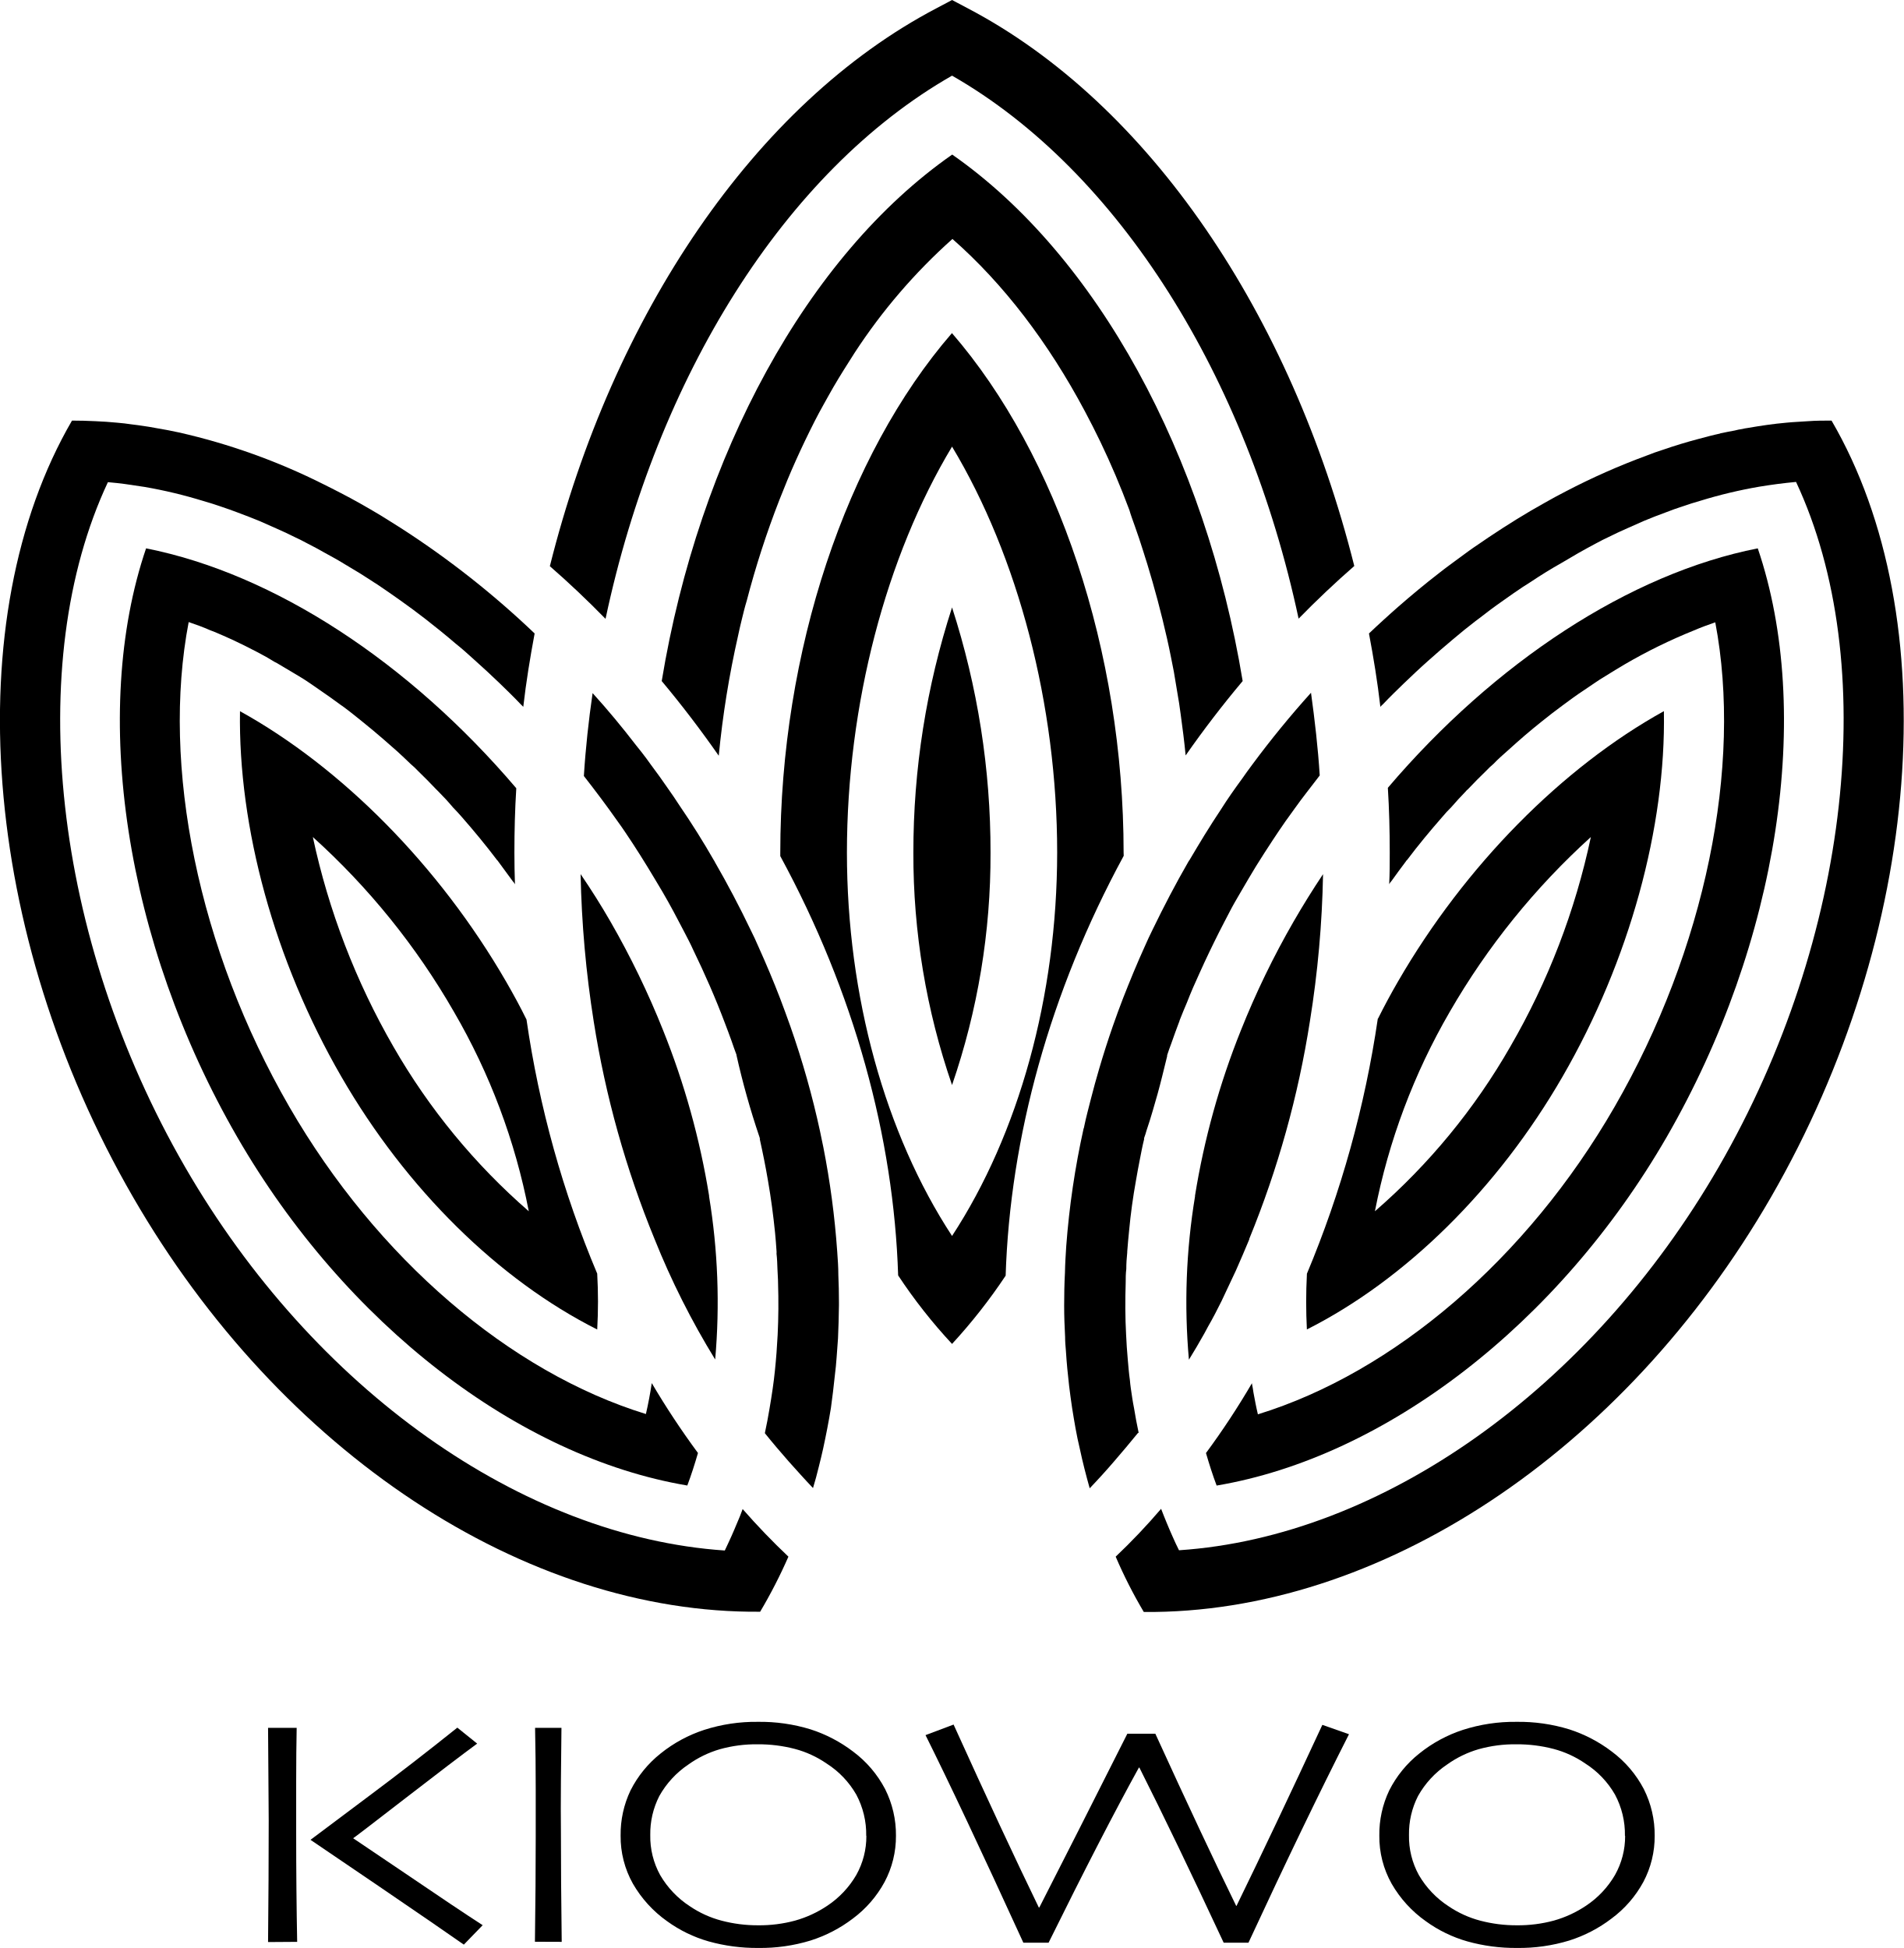
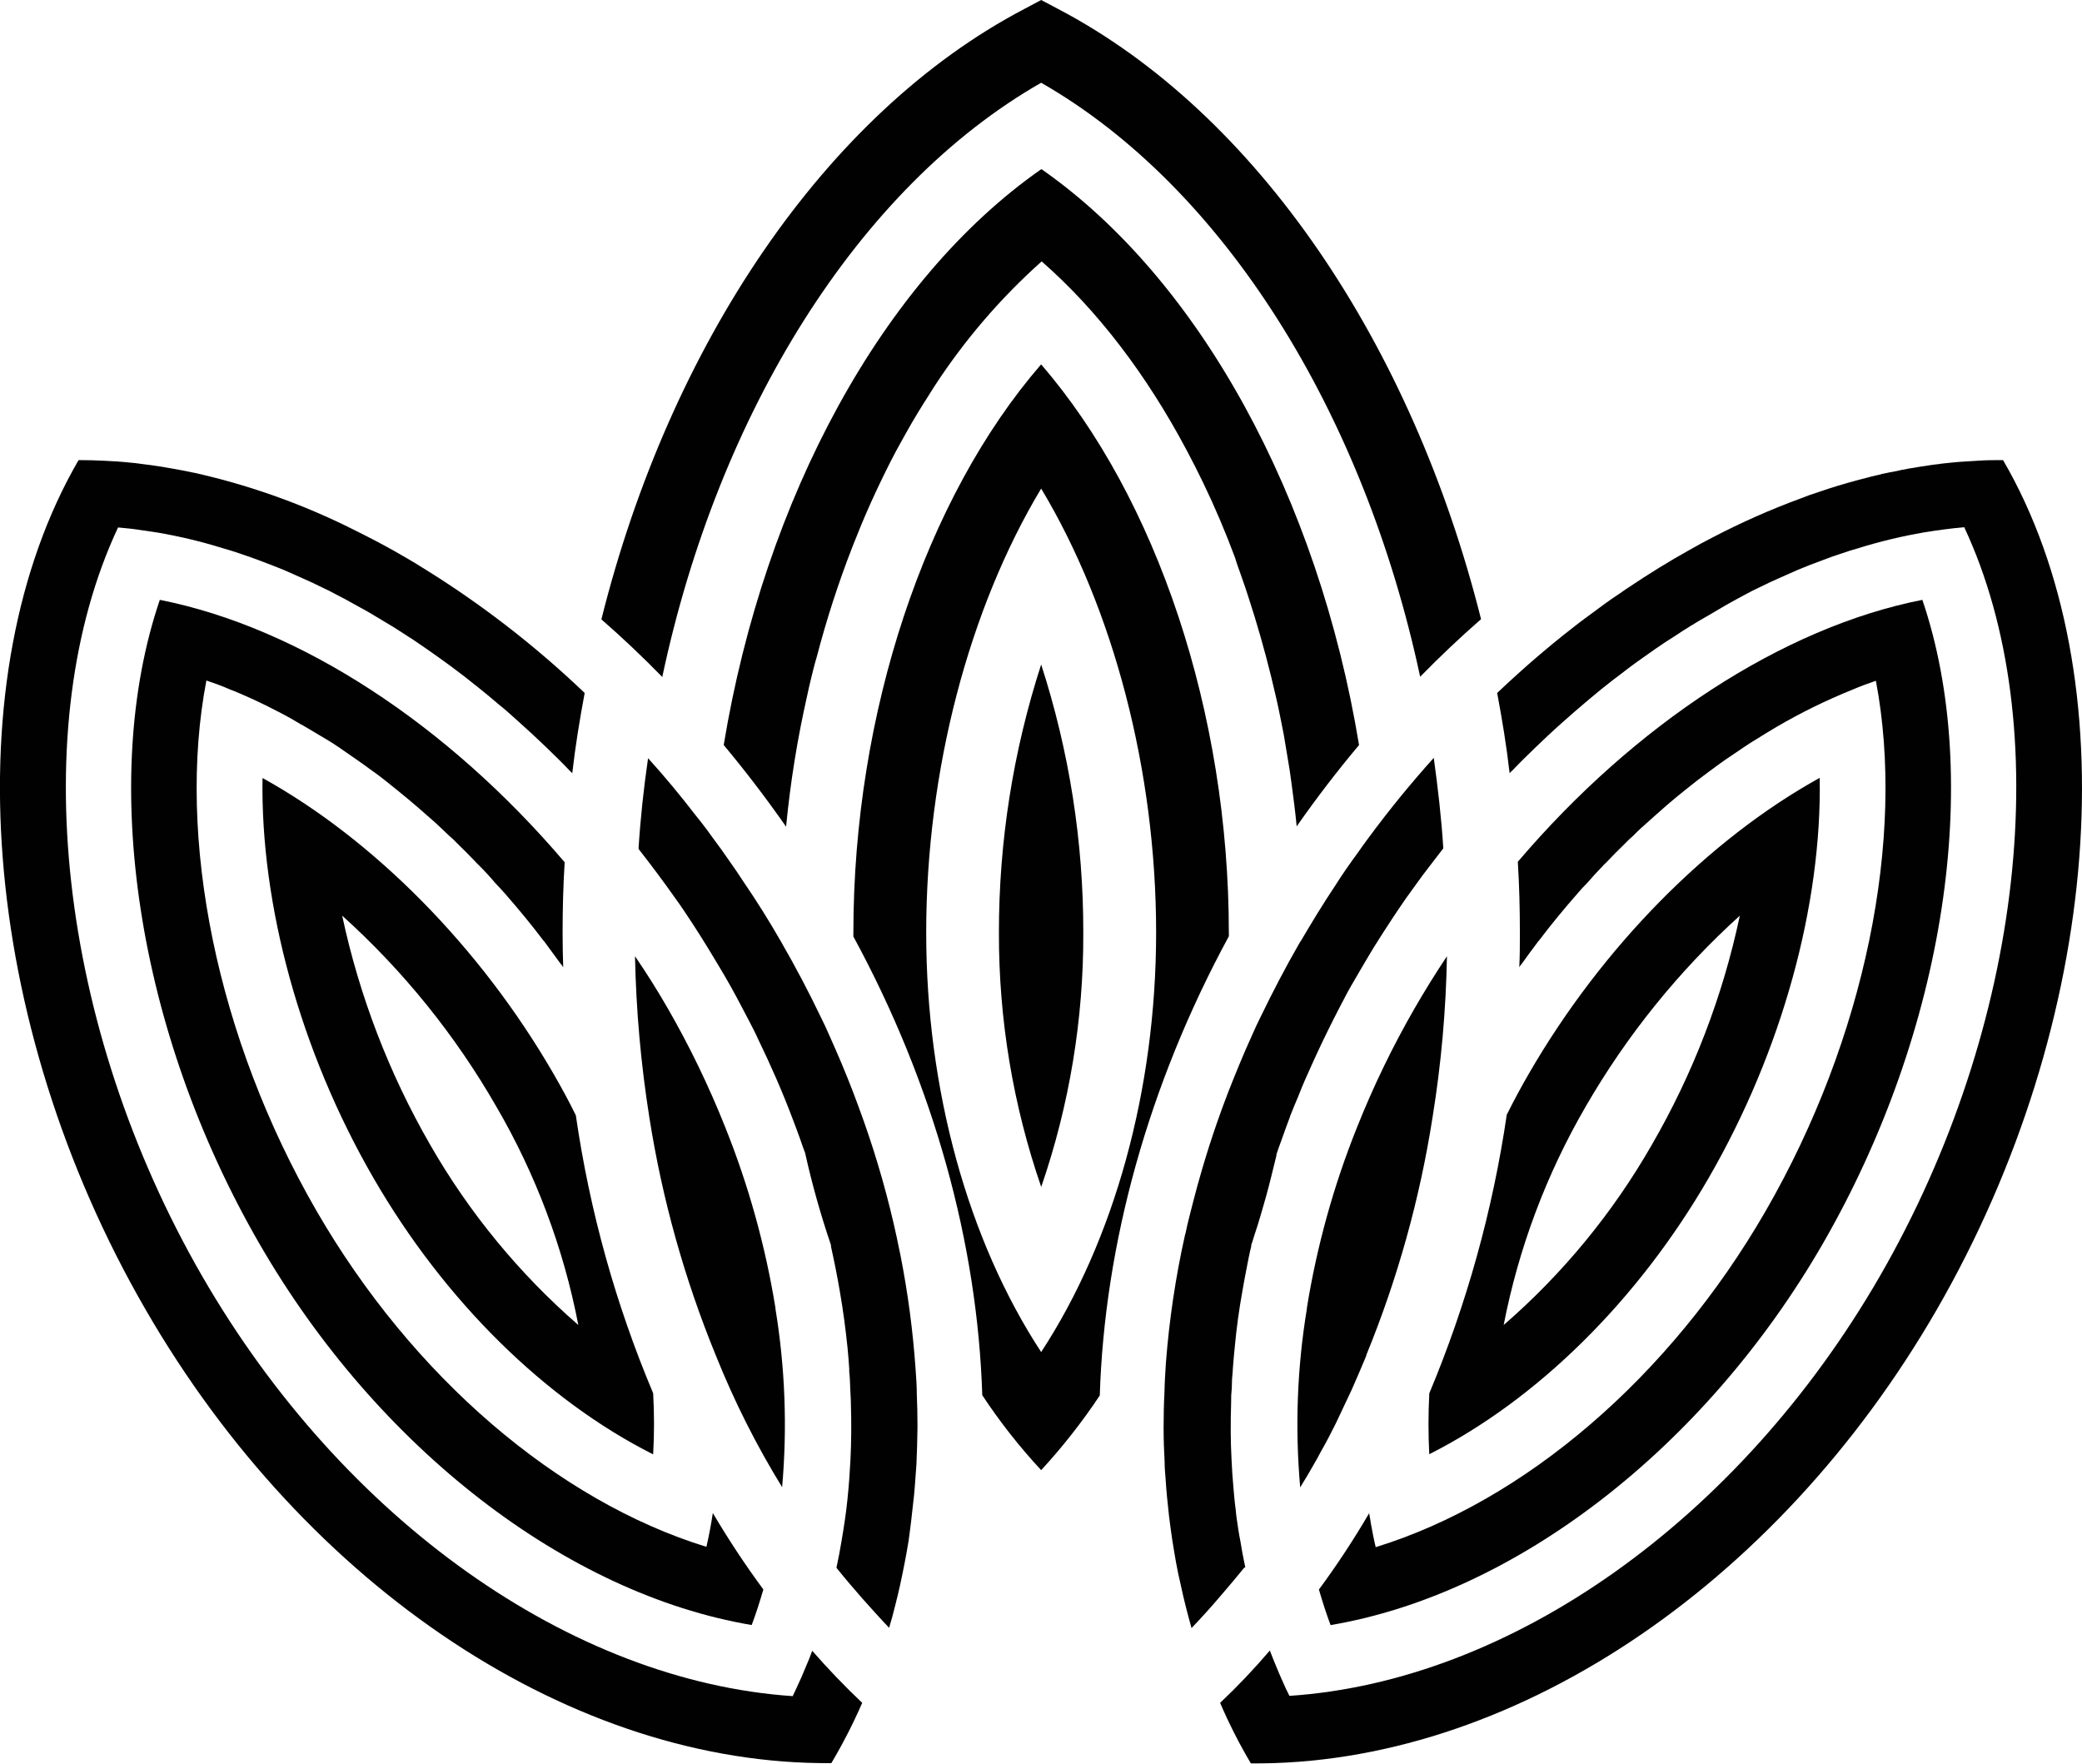
- <svg xmlns="http://www.w3.org/2000/svg" viewBox="0 0 383.93 392.94">
+ <svg xmlns="http://www.w3.org/2000/svg" viewBox="0 0 383.94 325.16">
+   <defs>
+     <style>.cls-1{fill:#010101;}</style>
+   </defs>
  <g id="Capa_2" data-name="Capa 2">
-     <g id="logo">
-       <path d="M192,15.26c33.7,19.28,59.5,60.88,69.89,109.53,3.64-3.72,7.4-7.28,11.23-10.62-12.69-50.57-41.29-93.28-78-112.52L192,0l-3.11,1.65c-36.72,19.24-65.36,62-78,112.56,3.83,3.33,7.59,6.9,11.23,10.62C132.44,76.18,158.24,34.54,192,15.26Z" />
-       <path d="M228.82,106c.62,1.76,1.23,3.52,1.77,5.29.26.8.49,1.61.76,2.41,1.5,4.91,2.84,9.93,4,15.07.27,1.26.58,2.57.81,3.83l.57,2.88.69,4.14c.27,1.49.5,3,.69,4.48.38,2.76.73,5.49,1,8.28q5.46-7.82,11.5-15c-7.51-45.55-29.33-85.8-58.58-106.2-29.25,20.4-51.07,60.65-58.58,106.2q6,7.18,11.5,15.06a193.18,193.18,0,0,1,3.91-24.26c.23-1.08.46-2.11.73-3.19.31-1.26.61-2.53,1-3.79a182.71,182.71,0,0,1,6.59-20.36c.54-1.34,1.07-2.68,1.61-4s1.11-2.6,1.69-3.91c1.22-2.72,2.49-5.36,3.83-8,.58-1.11,1.15-2.22,1.77-3.3s1.3-2.38,2-3.56,1.38-2.34,2.11-3.49,1.42-2.26,2.14-3.38a114.64,114.64,0,0,1,19.75-23c10.31,9.05,19.36,20.93,26.72,34.78,1.07,2,2.11,4.06,3.11,6.13q3.21,6.68,5.86,13.8C228.05,103.9,228.44,104.93,228.82,106Z" />
-       <path d="M226.6,172c0-40.6-13.31-80.16-34.62-104.81C170.66,91.82,157.36,131.38,157.36,172v.69c14.91,27.45,22.89,56.71,23.77,84.58A105.93,105.93,0,0,0,192,271.09a111.55,111.55,0,0,0,10.81-13.77v0c.88-27.84,8.89-57.2,23.81-84.69ZM192,249.31c-13.46-20.55-21.2-48.34-21.2-77.33,0-29.9,7.9-59.76,21.2-81.89,13.3,22.13,21.2,52,21.2,81.89C213.18,201,205.44,228.76,192,249.31Z" />
-       <path d="M184.2,172A142.4,142.4,0,0,0,192,218.87,142.4,142.4,0,0,0,199.76,172,159.91,159.91,0,0,0,192,122.53,159.91,159.91,0,0,0,184.2,172Z" />
-       <path d="M149.77,304.4c-.35,1-.73,1.92-1.15,2.88s-.73,1.8-1.15,2.68-.84,1.88-1.3,2.8C105.34,310,63.28,280.33,37.32,235.4,10.64,189.2,4.66,133.72,21.76,97.26c1.26.12,2.53.23,3.76.42s2.45.35,3.64.54A94.79,94.79,0,0,1,41,101.06c1.23.34,2.42.73,3.64,1.15s2.15.73,3.23,1.15c1.49.54,3,1.15,4.52,1.76l3.72,1.65c1.11.5,2.22,1,3.33,1.57.85.39,1.69.81,2.53,1.27,1.15.57,2.34,1.23,3.49,1.88,1.5.8,3,1.65,4.41,2.53a2.2,2.2,0,0,1,.46.27c1.5.88,3,1.8,4.45,2.76.38.26.8.53,1.19.76,1.61,1.08,3.14,2.15,4.71,3.26,1.73,1.23,3.45,2.49,5.18,3.84,2,1.57,4.06,3.22,6.06,4.94,1.26,1,2.49,2.11,3.71,3.22,1.73,1.53,3.45,3.14,5.14,4.76,1.42,1.38,2.84,2.75,4.22,4.21l.54.54c.57-5,1.38-9.93,2.29-14.8A180.69,180.69,0,0,0,81,106.62c-1.42-.92-2.88-1.8-4.29-2.69-2.69-1.61-5.37-3.14-8.06-4.52-1.11-.57-2.22-1.15-3.33-1.69a127.66,127.66,0,0,0-29.29-10.5c-1.61-.35-3.22-.65-4.83-.92-.77-.15-1.53-.27-2.3-.38s-1.54-.23-2.3-.31c-1-.15-2-.27-3-.35-1.45-.15-2.91-.23-4.36-.3-1.62-.08-3.15-.12-4.72-.12C-8.64,124.67-3.81,188.47,26.82,241.45c29.79,51.6,79.13,84.08,126.48,83.66A102.44,102.44,0,0,0,159,314Q154.2,309.46,149.77,304.4Z" />
-       <path d="M169,270c.11-2.19.15-4.41.19-6.67v-.7q0-2.7-.12-5.4c0-1.61-.11-3.18-.23-4.79a170.48,170.48,0,0,0-2.79-21c-.24-1.07-.43-2.11-.66-3.18a175.78,175.78,0,0,0-6-21.24q-1-2.82-2.07-5.64c-1.34-3.49-2.8-6.94-4.37-10.43-.5-1.15-1-2.26-1.57-3.37-2.22-4.64-4.64-9.24-7.25-13.76,0-.08-.11-.19-.15-.27q-3.27-5.7-6.9-11c-.77-1.19-1.57-2.38-2.42-3.57-1.07-1.57-2.18-3.1-3.33-4.64l-1-1.38c-.66-.88-1.31-1.72-2-2.56-2.84-3.69-5.75-7.21-8.82-10.59-.8,5.52-1.41,11.08-1.76,16.72,2.34,3,4.6,6,6.79,9.12,1.07,1.46,2.07,3,3.06,4.49s2,3.14,3,4.75,2,3.34,3,5c1.57,2.68,3,5.4,4.41,8.12.61,1.19,1.23,2.34,1.76,3.53,2.38,4.91,4.53,9.81,6.41,14.8.46,1.19.91,2.41,1.34,3.6.34,1,.65,1.88,1,2.8v.08a160.81,160.81,0,0,0,4.6,16.41,1.07,1.07,0,0,1,.11.46c.08,0,.08.07,0,.11.31,1.42.61,2.8.88,4.18s.54,2.8.77,4.18c.61,3.49,1.07,7,1.42,10.43.11,1.22.23,2.49.3,3.72a2.73,2.73,0,0,1,0,.57c.12,1,.16,2.07.19,3.11s.12,1.87.12,2.79q.17,5.3-.08,10.47c-.07,1.23-.15,2.45-.23,3.64-.19,2.42-.42,4.83-.77,7.21-.19,1.38-.42,2.72-.65,4.1-.27,1.61-.57,3.22-.92,4.83a.06.06,0,0,1,0,.08c1.61,2,3.15,3.8,4.76,5.64v0c1.65,1.84,3.26,3.65,4.94,5.41.42-1.38.81-2.8,1.15-4.22.31-1.22.62-2.49.89-3.72.3-1.38.57-2.72.84-4.1s.5-2.72.73-4.1c.3-2.19.57-4.37.8-6.63.15-1.19.27-2.38.35-3.57S168.9,271.24,169,270Z" />
-       <path d="M29.46,110.61c-11.23,33-4.33,79.43,18.37,118.73,21.81,37.76,56.7,64.56,90.78,70.31.81-2.15,1.5-4.33,2.15-6.56a162.9,162.9,0,0,1-9.32-14.1c-.15,1.07-.34,2.1-.53,3.14s-.42,2.07-.65,3.1c-27.38-8.43-54.21-31.32-71.93-62C40,191.46,32.49,154.46,38.05,125.48c1.46.5,2.88,1,4.34,1.65l.88.34c1.19.5,2.34,1,3.52,1.54,1.73.8,3.42,1.65,5.1,2.53,1.19.61,2.34,1.26,3.53,2a6.72,6.72,0,0,1,.84.46c1.31.77,2.61,1.57,4,2.38s2.88,1.88,4.33,2.88,2.88,2,4.3,3.06c.07,0,.11.08.19.12,1.38,1,2.72,2.11,4.06,3.18s2.8,2.3,4.18,3.49l2.88,2.53c.88.8,1.76,1.65,2.64,2.49.5.42,1,.88,1.46,1.38,1.23,1.19,2.45,2.42,3.64,3.68a6.87,6.87,0,0,1,.54.54c1,1,1.92,2,2.84,3.1.65.66,1.26,1.34,1.84,2,2.45,2.8,4.83,5.68,7.09,8.67a.79.79,0,0,1,.23.27l2.87,3.91a3.33,3.33,0,0,1,.5.69c-.07-2.11-.11-4.22-.11-6.37,0-4.37.11-8.7.38-13C82.52,133.61,55.34,115.74,29.46,110.61Z" />
-       <path d="M123.09,185.86c-1.88-3.26-3.88-6.44-6-9.54a217.43,217.43,0,0,0,2.65,29.75v0A195.94,195.94,0,0,0,132,249.92l0,0a159.72,159.72,0,0,0,12.23,24.31A131.65,131.65,0,0,0,143,241.34a.3.3,0,0,0,0-.16,156.81,156.81,0,0,0-9.27-33.35v0A170.65,170.65,0,0,0,123.09,185.86Z" />
-       <path d="M48.4,143.46c-.38,23.35,6.9,50.3,20.44,73.72,13.11,22.7,31.74,41,51.6,51a101,101,0,0,0,0-11.27,208.69,208.69,0,0,1-14.26-51.25c-1.26-2.57-2.64-5.1-4.1-7.63C88.54,174.59,68.84,154.77,48.4,143.46Zm58.24,100.87a129.2,129.2,0,0,1-27.3-33.2,145.59,145.59,0,0,1-16.25-42.29,144,144,0,0,1,28.44,35.23A128.32,128.32,0,0,1,106.64,244.33Z" />
-       <path d="M369.37,84.84c-1.57,0-3.15,0-4.72.12s-2.91.15-4.37.3c-2.6.23-5.25.62-7.89,1.08a7.1,7.1,0,0,0-1,.19,11.67,11.67,0,0,0-1.54.31c-.88.15-1.8.34-2.68.53-.07,0-.19,0-.27.08-1.45.31-2.87.69-4.29,1.07-2.45.65-4.87,1.38-7.32,2.23-1.08.34-2.15.72-3.22,1.15a138.12,138.12,0,0,0-16.26,7.2q-2.13,1.09-4.25,2.3c-3.8,2.11-7.56,4.45-11.28,6.94-.73.46-1.41,1-2.14,1.46-1.27.84-2.53,1.76-3.76,2.68s-2.76,2-4.1,3.07c-2.84,2.19-5.6,4.49-8.32,6.86-1,.89-2,1.77-3,2.69s-1.92,1.76-2.88,2.68c.92,4.87,1.73,9.82,2.3,14.8a3.93,3.93,0,0,1,.54-.54c1.38-1.46,2.8-2.83,4.22-4.21,1.61-1.54,3.22-3.07,4.87-4.53s3.29-2.91,5-4.33c1.49-1.27,3-2.49,4.6-3.72l.46-.34c1.72-1.35,3.41-2.61,5.18-3.84,1.26-.92,2.57-1.8,3.87-2.68l1.57-1c2-1.34,4.1-2.64,6.21-3.83,1.15-.69,2.26-1.34,3.41-2s2.42-1.34,3.65-2c.84-.46,1.68-.88,2.52-1.27,1.12-.57,2.23-1.07,3.34-1.57l3.72-1.65c1.49-.61,3-1.22,4.52-1.76,1.08-.42,2.15-.81,3.22-1.15,1.23-.42,2.42-.81,3.64-1.15a94.93,94.93,0,0,1,11.89-2.84c1.19-.19,2.41-.38,3.64-.54s2.49-.3,3.76-.42c17.06,36.46,11.08,91.94-15.57,138.14-25.95,44.93-68.05,74.64-108.87,77.36-.47-.92-.89-1.84-1.31-2.8s-.8-1.8-1.15-2.68-.8-1.92-1.15-2.88A125.66,125.66,0,0,1,225,314a95.76,95.76,0,0,0,5.67,11.16c47.35.42,96.69-32.06,126.48-83.66C387.73,188.47,392.56,124.67,369.37,84.84Z" />
-       <path d="M229.63,289c-.35-1.61-.65-3.26-.92-4.91-.27-1.34-.46-2.68-.66-4.06-.07-.54-.15-1.11-.19-1.69-.19-1.34-.3-2.72-.42-4.1-.15-1.69-.27-3.37-.34-5.06-.19-3.45-.19-6.94-.08-10.47,0-.88,0-1.8.12-2.72,0-1.11.07-2.22.19-3.33,0,0,0-.12,0-.19.11-1.42.23-2.84.38-4.26.31-3.34.77-6.71,1.38-10.08.23-1.38.5-2.8.77-4.18s.53-2.8.88-4.18a.1.1,0,0,1,0-.15v-.08a0,0,0,0,1,0,0c.19-.5.34-1,.49-1.53.42-1.27.85-2.57,1.23-3.91.69-2.3,1.34-4.64,1.92-7,.34-1.34.65-2.68,1-4.06,0-.08,0-.16,0-.19.27-.77.5-1.54.81-2.3.54-1.54,1.11-3.11,1.69-4.64,0-.12.11-.27.15-.43.42-1.07.88-2.18,1.34-3.25.77-2,1.65-4,2.57-6,.61-1.38,1.27-2.76,1.92-4.14s1.34-2.73,2-4.07,1.38-2.64,2.07-4,1.53-2.79,2.34-4.17c1-1.73,2-3.42,3-5.07,1.11-1.8,2.26-3.56,3.41-5.32.84-1.27,1.68-2.53,2.57-3.8.65-.88,1.26-1.73,1.88-2.61.8-1.11,1.61-2.22,2.45-3.29s1.72-2.23,2.57-3.34c-.35-5.6-1-11.16-1.76-16.68q-6.22,6.9-11.85,14.5c-.73,1-1.42,1.91-2.07,2.87-1.46,2-2.88,4-4.22,6.13-1.15,1.73-2.26,3.46-3.37,5.26-1,1.65-2,3.29-3,5v0a.65.65,0,0,0-.12.15s0,.08-.07.12c-2.61,4.52-5,9.12-7.25,13.76-.54,1.11-1.08,2.22-1.57,3.37-1.57,3.45-3,6.94-4.37,10.43q-1.09,2.82-2.07,5.64c-1,2.87-1.92,5.75-2.76,8.62-.58,2-1.15,4-1.65,6s-1,3.8-1.38,5.68c0,.15-.08.27-.12.42a166.64,166.64,0,0,0-3.49,23.66c-.11,1.76-.23,3.56-.26,5.36-.12,2.23-.16,4.45-.16,6.64v.07c0,2.11.08,4.18.19,6.25,0,1,.08,1.88.16,2.8.15,2.41.38,4.75.65,7.09.19,1.5.38,3,.61,4.49s.46,2.76.69,4.1.54,2.72.85,4.06c.57,2.69,1.26,5.37,2,8,1.69-1.77,3.33-3.57,4.94-5.45s3.18-3.71,4.76-5.67Z" />
-       <path d="M336.13,229.34c22.66-39.3,29.6-85.69,18.36-118.73-25.84,5.09-53.06,23-74.6,48.3.27,4.33.38,8.7.38,13.07,0,2.15,0,4.26-.11,6.37a3.33,3.33,0,0,1,.5-.69q1.43-2,2.87-3.91a.69.69,0,0,1,.23-.27c2.26-3,4.64-5.87,7.09-8.67.58-.69,1.19-1.37,1.84-2,.92-1.07,1.88-2.11,2.84-3.1a3.07,3.07,0,0,1,.54-.54c1.19-1.26,2.41-2.49,3.64-3.68a15.73,15.73,0,0,1,1.46-1.38c.95-1,2-1.92,3-2.8,1.11-1,2.22-2,3.33-2.95s2.23-1.88,3.34-2.76c1.41-1.15,2.87-2.26,4.33-3.34s2.8-2.07,4.22-3,2.87-2,4.37-2.88c1.3-.81,2.6-1.61,3.91-2.38a106.91,106.91,0,0,1,13.91-6.82c1.42-.61,2.88-1.15,4.34-1.65,5.52,29-2,66-20.32,97.76-17.68,30.67-44.51,53.56-71.92,62-.35-1.45-.62-2.91-.89-4.37-.07-.57-.19-1.18-.3-1.76V279a156.63,156.63,0,0,1-9.28,14.1c.65,2.23,1.34,4.41,2.15,6.56C279.43,293.9,314.32,267.1,336.13,229.34Z" />
-       <path d="M249.26,256.25c.92-2.07,1.8-4.14,2.68-6.25,0-.08,0-.11,0-.11A195.18,195.18,0,0,0,264.17,206v0a210.16,210.16,0,0,0,2.65-29.67c-2.07,3.1-4.07,6.32-5.95,9.58a169.34,169.34,0,0,0-10.62,21.93v0A156.22,156.22,0,0,0,241,241.18a.3.3,0,0,0,0,.16,130.71,130.71,0,0,0-1.23,32.93q1.6-2.59,3.11-5.29c.23-.42.49-.88.72-1.34,1-1.73,1.88-3.45,2.76-5.22C247.3,260.39,248.3,258.32,249.26,256.25Z" />
-       <path d="M277.86,205.49a213,213,0,0,1-14.3,51.45s0,0,0,.08a.11.11,0,0,0,0,.07,107.75,107.75,0,0,0,0,11.08c19.82-10,38.45-28.29,51.56-51,13.53-23.42,20.86-50.37,20.44-73.72-20.44,11.31-40.1,31.13-53.64,54.56-1.42,2.45-2.76,4.94-4,7.43Zm14.53-1.42a145.92,145.92,0,0,1,28.44-35.23,143.63,143.63,0,0,1-16.25,42.29,128.39,128.39,0,0,1-27.3,33.2A129.31,129.31,0,0,1,292.39,204.07Z" />
-       <path d="M54.06,391.74q.13-12.89.13-24.49,0-3.37-.06-8.85t-.07-9.87h5.77c-.06,3.09-.1,6.73-.1,10.91V369.7q0,11.51.2,22Zm43.28-3.4-3.8,3.92Q89,389.07,76.62,380.63l-14-9.51v0q3.21-2.43,11.94-8.95t17.67-13.68l4,3.22q-4.48,3.29-14.45,11T71.22,370.8v0l11.14,7.52Q91.92,384.83,97.34,388.34Z" />
-       <path d="M107.88,391.68q.16-11.87.16-21.14,0-3.68,0-9.64t-.13-12.37h5.32q-.06,4.61-.11,10.71t0,10q0,9.79.16,22.46Z" />
-       <path d="M180.69,370.31a19.58,19.58,0,0,1-2.29,9.3A22.62,22.62,0,0,1,172,387a28.06,28.06,0,0,1-8.53,4.43,34.51,34.51,0,0,1-10.55,1.5,36,36,0,0,1-10-1.32,26.74,26.74,0,0,1-8.38-4.07,23.82,23.82,0,0,1-6.9-7.57,19.37,19.37,0,0,1-2.48-9.7,20.55,20.55,0,0,1,2-9.12,22.38,22.38,0,0,1,6.06-7.44,27.73,27.73,0,0,1,8.8-4.77,34,34,0,0,1,10.79-1.62,34.53,34.53,0,0,1,10.67,1.52,28.53,28.53,0,0,1,8.57,4.48,22.38,22.38,0,0,1,6.45,7.56A20.53,20.53,0,0,1,180.69,370.31Zm-6,0a17,17,0,0,0-2-8.31,18.13,18.13,0,0,0-6-6.28,20.51,20.51,0,0,0-6.4-2.94,28.88,28.88,0,0,0-7.46-.93,27.07,27.07,0,0,0-7.68,1,21.08,21.08,0,0,0-6.34,3.09,18.57,18.57,0,0,0-5.85,6.35,16.74,16.74,0,0,0-1.82,7.86,16.11,16.11,0,0,0,2,8.09,18.74,18.74,0,0,0,6,6.29,20.78,20.78,0,0,0,6.4,2.9,28.37,28.37,0,0,0,7.33.93,27.52,27.52,0,0,0,7.49-.95,22.6,22.6,0,0,0,6.49-3,18.76,18.76,0,0,0,5.85-6.22A15.92,15.92,0,0,0,174.72,370.34Z" />
-       <path d="M272.05,349.82q-9.09,17.91-20.27,42.05h-5q-9.87-21.17-17-35.32h-.1q-7.32,13.27-18.21,35.32h-5.09Q193.64,364,186.65,350l5.66-2.13q10,22.08,17.19,36.9h.1q7-13.69,17.75-35.05H233q9.76,21.36,16.3,34.72h.07q7.54-15.46,17.31-36.51Z" />
-       <path d="M333.7,370.31a19.57,19.57,0,0,1-2.28,9.3A22.53,22.53,0,0,1,325,387a27.89,27.89,0,0,1-8.52,4.43,34.55,34.55,0,0,1-10.55,1.5,36,36,0,0,1-10-1.32,26.63,26.63,0,0,1-8.38-4.07,23.71,23.71,0,0,1-6.9-7.57,19.37,19.37,0,0,1-2.48-9.7,20.55,20.55,0,0,1,2-9.12,22.38,22.38,0,0,1,6.06-7.44,27.73,27.73,0,0,1,8.8-4.77,34,34,0,0,1,10.79-1.62,34.57,34.57,0,0,1,10.67,1.52,28.65,28.65,0,0,1,8.57,4.48,22.38,22.38,0,0,1,6.45,7.56A20.52,20.52,0,0,1,333.7,370.31Zm-6,0a17,17,0,0,0-2-8.31,18.13,18.13,0,0,0-6-6.28,20.51,20.51,0,0,0-6.4-2.94,28.93,28.93,0,0,0-7.46-.93,27,27,0,0,0-7.68,1,21.08,21.08,0,0,0-6.34,3.09,18.57,18.57,0,0,0-5.85,6.35,16.74,16.74,0,0,0-1.82,7.86,16.11,16.11,0,0,0,2,8.09,18.74,18.74,0,0,0,6,6.29,20.83,20.83,0,0,0,6.39,2.9,28.5,28.5,0,0,0,7.34.93,27.57,27.57,0,0,0,7.49-.95,22.6,22.6,0,0,0,6.49-3,18.76,18.76,0,0,0,5.85-6.22A15.92,15.92,0,0,0,327.74,370.34Z" />
+     <g id="Capa_1-2" data-name="Capa 1">
+       <g id="Capa_2-2" data-name="Capa 2">
+         <g id="logo">
+           <path class="cls-1" d="M192,15.26c33.7,19.28,59.5,60.88,69.89,109.53,3.64-3.72,7.4-7.28,11.23-10.62-12.69-50.57-41.29-93.28-78-112.52L192,0,188.9,1.65c-36.72,19.24-65.36,62-78,112.56,3.83,3.33,7.59,6.9,11.23,10.62C132.45,76.18,158.25,34.54,192,15.26Z" />
+           <path class="cls-1" d="M228.83,106c.62,1.76,1.23,3.52,1.77,5.29.26.8.49,1.61.76,2.41q2.25,7.36,4,15.07c.27,1.26.58,2.57.81,3.83l.57,2.88.69,4.14c.27,1.49.5,3,.69,4.48.38,2.76.73,5.49,1,8.28q5.46-7.81,11.5-15c-7.51-45.55-29.33-85.8-58.58-106.2-29.25,20.4-51.07,60.65-58.58,106.2q6,7.19,11.5,15.06a193.3,193.3,0,0,1,3.91-24.26c.23-1.08.46-2.11.73-3.19.31-1.26.61-2.53,1-3.79a183.7,183.7,0,0,1,6.59-20.36c.54-1.34,1.07-2.68,1.61-4s1.11-2.6,1.69-3.91c1.22-2.72,2.49-5.36,3.83-8,.58-1.11,1.15-2.22,1.77-3.3s1.3-2.38,2-3.56,1.38-2.34,2.11-3.49,1.42-2.26,2.14-3.38a114.81,114.81,0,0,1,19.75-23c10.31,9,19.36,20.93,26.72,34.78,1.07,2,2.11,4.06,3.11,6.13q3.21,6.67,5.86,13.8C228.06,103.9,228.45,104.93,228.83,106Z" />
+           <path class="cls-1" d="M226.61,172c0-40.6-13.31-80.16-34.62-104.81C170.67,91.82,157.37,131.38,157.37,172v.69c14.91,27.45,22.89,56.71,23.77,84.58A106.61,106.61,0,0,0,192,271.09a111.42,111.42,0,0,0,10.81-13.77h0c.88-27.84,8.89-57.2,23.81-84.69ZM192,249.31c-13.46-20.55-21.2-48.34-21.2-77.33,0-29.9,7.9-59.76,21.2-81.89,13.3,22.13,21.2,52,21.2,81.89C213.19,201,205.45,228.76,192,249.31Z" />
+           <path class="cls-1" d="M184.21,172a142.67,142.67,0,0,0,7.8,46.87A142.37,142.37,0,0,0,199.77,172,159.76,159.76,0,0,0,192,122.53,160.1,160.1,0,0,0,184.21,172Z" />
+           <path class="cls-1" d="M149.78,304.4c-.35,1-.73,1.92-1.15,2.88s-.73,1.8-1.15,2.68-.84,1.88-1.3,2.8C105.35,310,63.29,280.33,37.33,235.4,10.65,189.2,4.67,133.72,21.77,97.26c1.26.12,2.53.23,3.76.42s2.45.35,3.64.54A94,94,0,0,1,41,101.06c1.23.34,2.42.73,3.64,1.15s2.15.73,3.23,1.15c1.49.54,3,1.15,4.52,1.76l3.72,1.65c1.11.5,2.22,1,3.33,1.57.85.39,1.69.81,2.53,1.27,1.15.57,2.34,1.23,3.49,1.88,1.5.8,3,1.65,4.41,2.53a1.92,1.92,0,0,1,.46.27c1.5.88,3,1.8,4.45,2.76.38.26.8.53,1.19.76,1.61,1.08,3.14,2.15,4.71,3.26,1.73,1.23,3.45,2.49,5.18,3.84,2,1.57,4.06,3.22,6.06,4.94,1.26,1,2.49,2.11,3.71,3.22,1.73,1.53,3.45,3.14,5.14,4.76,1.42,1.38,2.84,2.75,4.22,4.21l.54.54c.57-5,1.38-9.93,2.29-14.8A180.78,180.78,0,0,0,81,106.62c-1.42-.92-2.88-1.8-4.29-2.69-2.69-1.61-5.37-3.14-8.06-4.52-1.11-.57-2.22-1.15-3.33-1.69A127.53,127.53,0,0,0,36,87.22c-1.61-.35-3.22-.65-4.83-.92-.77-.15-1.53-.27-2.3-.38s-1.54-.23-2.3-.31c-1-.15-2-.27-3-.35-1.45-.15-2.91-.23-4.36-.3-1.62-.08-3.15-.12-4.72-.12C-8.63,124.67-3.8,188.47,26.83,241.45c29.79,51.6,79.13,84.08,126.48,83.66A100.27,100.27,0,0,0,159,314Q154.21,309.46,149.78,304.4Z" />
+           <path class="cls-1" d="M169,270c.11-2.19.15-4.41.19-6.67v-.7q0-2.7-.12-5.4c0-1.61-.11-3.18-.23-4.79a168.85,168.85,0,0,0-2.79-21c-.24-1.07-.43-2.11-.66-3.18a175.82,175.82,0,0,0-6-21.24q-1-2.82-2.07-5.64c-1.34-3.49-2.8-6.94-4.37-10.43-.5-1.15-1-2.26-1.57-3.37-2.22-4.64-4.64-9.24-7.25-13.76,0-.08-.11-.19-.15-.27q-3.27-5.7-6.9-11c-.77-1.19-1.57-2.38-2.42-3.57-1.07-1.57-2.18-3.1-3.33-4.64l-1-1.38c-.66-.88-1.31-1.72-2-2.56-2.84-3.69-5.75-7.21-8.82-10.59-.8,5.52-1.41,11.08-1.76,16.72,2.34,3,4.6,6,6.79,9.12,1.07,1.46,2.07,3,3.06,4.49s2,3.14,3,4.75,2,3.34,3,5c1.57,2.68,3,5.4,4.41,8.12.61,1.19,1.23,2.34,1.76,3.53,2.38,4.91,4.53,9.81,6.41,14.8.46,1.19.91,2.41,1.34,3.6.34,1,.65,1.88,1,2.8v.08a160.31,160.31,0,0,0,4.6,16.41,1,1,0,0,1,.11.46c.08,0,.08.07,0,.11.31,1.42.61,2.8.88,4.18s.54,2.8.77,4.18c.61,3.49,1.07,7,1.42,10.43.11,1.22.23,2.49.3,3.72a2.72,2.72,0,0,1,0,.57c.12,1,.16,2.07.19,3.11s.12,1.87.12,2.79c.11,3.53.09,7-.08,10.47-.07,1.23-.15,2.45-.23,3.64-.19,2.42-.42,4.83-.77,7.21-.19,1.38-.42,2.72-.65,4.1-.27,1.61-.57,3.22-.92,4.83a.06.06,0,0,1,0,.08c1.61,2,3.15,3.8,4.76,5.64h0c1.65,1.84,3.26,3.65,4.94,5.41.42-1.38.81-2.8,1.15-4.22.31-1.22.62-2.49.89-3.72.3-1.38.57-2.72.84-4.1s.5-2.72.73-4.1c.3-2.19.57-4.37.8-6.63.15-1.19.27-2.38.35-3.57S168.91,271.24,169,270Z" />
+           <path class="cls-1" d="M29.47,110.61c-11.23,33-4.33,79.43,18.37,118.73,21.81,37.76,56.7,64.56,90.78,70.31.81-2.15,1.5-4.33,2.15-6.56a162.82,162.82,0,0,1-9.32-14.1c-.15,1.07-.34,2.1-.53,3.14s-.42,2.07-.65,3.1c-27.38-8.43-54.21-31.32-71.93-62C40,191.46,32.5,154.46,38.06,125.48c1.46.5,2.88,1,4.34,1.65l.88.34c1.19.5,2.34,1,3.52,1.54,1.73.8,3.42,1.65,5.1,2.53,1.19.61,2.34,1.26,3.53,2a6.85,6.85,0,0,1,.84.46c1.31.77,2.61,1.57,4,2.38s2.88,1.88,4.33,2.88,2.88,2,4.3,3.06c.07,0,.11.08.19.12,1.38,1,2.72,2.11,4.06,3.18s2.8,2.3,4.18,3.49l2.88,2.53c.88.8,1.76,1.65,2.64,2.49a15.73,15.73,0,0,1,1.46,1.38c1.23,1.19,2.45,2.42,3.64,3.68a6.88,6.88,0,0,1,.54.54c1,1,1.92,2,2.84,3.1.65.66,1.26,1.34,1.84,2,2.45,2.8,4.83,5.68,7.09,8.67a.67.67,0,0,1,.23.27l2.87,3.91a3,3,0,0,1,.5.69c-.07-2.11-.11-4.22-.11-6.37,0-4.37.11-8.7.38-13C82.53,133.61,55.35,115.74,29.47,110.61Z" />
+           <path class="cls-1" d="M123.1,185.86q-2.82-4.89-6-9.54a217.92,217.92,0,0,0,2.65,29.75h0A195.88,195.88,0,0,0,132,249.92h0a159.82,159.82,0,0,0,12.23,24.31A131.26,131.26,0,0,0,143,241.34a.22.22,0,0,0,0-.16,157,157,0,0,0-9.27-33.35h0A170.38,170.38,0,0,0,123.1,185.86Z" />
+           <path class="cls-1" d="M48.41,143.46c-.38,23.35,6.9,50.3,20.44,73.72,13.11,22.7,31.74,41,51.6,51a100.88,100.88,0,0,0,0-11.27,208.88,208.88,0,0,1-14.26-51.25c-1.26-2.57-2.64-5.1-4.1-7.63C88.55,174.59,68.85,154.77,48.41,143.46Zm58.24,100.87a129.13,129.13,0,0,1-27.3-33.2A145.64,145.64,0,0,1,63.1,168.84a143.88,143.88,0,0,1,28.44,35.23,128.06,128.06,0,0,1,15.11,40.26Z" />
+           <path class="cls-1" d="M369.38,84.84c-1.57,0-3.15,0-4.72.12s-2.91.15-4.37.3c-2.6.23-5.25.62-7.89,1.08a6.78,6.78,0,0,0-1,.19,11.66,11.66,0,0,0-1.54.31c-.88.15-1.8.34-2.68.53a.37.37,0,0,0-.27.08c-1.45.31-2.87.69-4.29,1.07-2.45.65-4.87,1.38-7.32,2.23-1.08.34-2.15.72-3.22,1.15a137.83,137.83,0,0,0-16.26,7.2c-1.42.73-2.84,1.49-4.25,2.3-3.8,2.11-7.56,4.45-11.28,6.94-.73.46-1.41,1-2.14,1.46-1.27.84-2.53,1.76-3.76,2.68s-2.76,2-4.1,3.07c-2.84,2.19-5.6,4.49-8.32,6.86-1,.89-2,1.77-3,2.69s-1.92,1.76-2.88,2.68c.92,4.87,1.73,9.82,2.3,14.8a3.45,3.45,0,0,1,.54-.54c1.38-1.46,2.8-2.83,4.22-4.21,1.61-1.54,3.22-3.07,4.87-4.53s3.29-2.91,5-4.33c1.49-1.27,3-2.49,4.6-3.72l.46-.34c1.72-1.35,3.41-2.61,5.18-3.84,1.26-.92,2.57-1.8,3.87-2.68l1.57-1c2-1.34,4.1-2.64,6.21-3.83,1.15-.69,2.26-1.34,3.41-2s2.42-1.34,3.65-2c.84-.46,1.68-.88,2.52-1.27,1.12-.57,2.23-1.07,3.34-1.57l3.72-1.65c1.49-.61,3-1.22,4.52-1.76,1.08-.42,2.15-.81,3.22-1.15,1.23-.42,2.42-.81,3.64-1.15a95.17,95.17,0,0,1,11.89-2.84c1.19-.19,2.41-.38,3.64-.54s2.49-.3,3.76-.42c17.06,36.46,11.08,91.94-15.57,138.14-25.95,44.93-68,74.64-108.87,77.36-.47-.92-.89-1.84-1.31-2.8s-.8-1.8-1.15-2.68-.8-1.92-1.15-2.88A124.64,124.64,0,0,1,225,314a96.62,96.62,0,0,0,5.67,11.16c47.35.42,96.69-32.06,126.48-83.66C387.74,188.47,392.57,124.67,369.38,84.84Z" />
+           <path class="cls-1" d="M229.64,289c-.35-1.61-.65-3.26-.92-4.91-.27-1.34-.46-2.68-.66-4.06-.07-.54-.15-1.11-.19-1.69-.19-1.34-.3-2.72-.42-4.1-.15-1.69-.27-3.37-.34-5.06-.19-3.45-.19-6.94-.08-10.47a20.94,20.94,0,0,1,.12-2.72,31,31,0,0,1,.19-3.33v-.19c.11-1.42.23-2.84.38-4.26.31-3.34.77-6.71,1.38-10.08.23-1.38.5-2.8.77-4.18s.53-2.8.88-4.18a.11.11,0,0,1,0-.14h0v-.08h0c.19-.5.34-1,.49-1.53.42-1.27.85-2.57,1.23-3.91.69-2.3,1.34-4.64,1.92-7,.34-1.34.65-2.68,1-4.06v-.19c.27-.77.5-1.54.81-2.3.54-1.54,1.11-3.11,1.69-4.64,0-.12.11-.27.15-.43.42-1.07.88-2.18,1.34-3.25.77-2,1.65-4,2.57-6,.61-1.38,1.27-2.76,1.92-4.14s1.34-2.73,2-4.07,1.38-2.64,2.07-4,1.53-2.79,2.34-4.17q1.5-2.59,3-5.07c1.11-1.8,2.26-3.56,3.41-5.32.84-1.27,1.68-2.53,2.57-3.8.65-.88,1.26-1.73,1.88-2.61.8-1.11,1.61-2.22,2.45-3.29s1.72-2.23,2.57-3.34c-.35-5.6-1-11.16-1.76-16.68q-6.22,6.9-11.85,14.5c-.73,1-1.42,1.91-2.07,2.87-1.46,2-2.88,4-4.22,6.13-1.15,1.73-2.26,3.46-3.37,5.26-1,1.65-2,3.29-3,5h0a.44.44,0,0,0-.12.15.15.15,0,0,1-.07.12c-2.61,4.52-5,9.12-7.25,13.76-.54,1.11-1.08,2.22-1.57,3.37-1.57,3.45-3,6.94-4.37,10.43q-1.09,2.82-2.07,5.64c-1,2.87-1.92,5.75-2.76,8.62-.58,2-1.15,4-1.65,6s-1,3.8-1.38,5.68a1.66,1.66,0,0,1-.12.42A167.06,167.06,0,0,0,215,251.35c-.11,1.76-.23,3.56-.26,5.36-.12,2.23-.16,4.45-.16,6.64v.07c0,2.11.08,4.18.19,6.25,0,1,.08,1.88.16,2.8.15,2.41.38,4.75.65,7.09.19,1.5.38,3,.61,4.49s.46,2.76.69,4.1.54,2.72.85,4.06c.57,2.69,1.26,5.37,2,8,1.69-1.77,3.33-3.57,4.94-5.45s3.18-3.71,4.76-5.67Z" />
+           <path class="cls-1" d="M336.14,229.34c22.66-39.3,29.6-85.69,18.36-118.73-25.84,5.09-53.06,23-74.6,48.3.27,4.33.38,8.7.38,13.07,0,2.15,0,4.26-.11,6.37a3.8,3.8,0,0,1,.5-.69c.95-1.33,1.91-2.64,2.87-3.91a.67.67,0,0,1,.23-.27c2.26-3,4.64-5.87,7.09-8.67a26.74,26.74,0,0,1,1.84-2c.92-1.07,1.88-2.11,2.84-3.1a3.45,3.45,0,0,1,.54-.54c1.19-1.26,2.41-2.49,3.64-3.68a17.27,17.27,0,0,1,1.46-1.38c.95-1,2-1.92,3-2.8s2.22-2,3.33-2.95,2.23-1.88,3.34-2.76c1.41-1.15,2.87-2.26,4.33-3.34s2.8-2.07,4.22-3,2.87-2,4.37-2.88c1.3-.81,2.6-1.61,3.91-2.38a106.6,106.6,0,0,1,13.91-6.82c1.42-.61,2.88-1.15,4.34-1.65,5.52,29-2,66-20.32,97.76-17.68,30.67-44.51,53.56-71.92,62-.35-1.45-.62-2.91-.89-4.37-.07-.57-.19-1.18-.3-1.76V279a156.47,156.47,0,0,1-9.28,14.1c.65,2.23,1.34,4.41,2.15,6.56C279.44,293.9,314.33,267.1,336.14,229.34Z" />
+           <path class="cls-1" d="M249.27,256.25c.92-2.07,1.8-4.14,2.68-6.25v-.11A194.94,194.94,0,0,0,264.18,206h0a209.15,209.15,0,0,0,2.65-29.67c-2.07,3.1-4.07,6.32-5.95,9.58a169.76,169.76,0,0,0-10.62,21.93h0A156.24,156.24,0,0,0,241,241.18a.43.43,0,0,0,0,.16,130.64,130.64,0,0,0-1.23,32.93c1.07-1.73,2.1-3.49,3.11-5.29.23-.42.49-.88.72-1.34,1-1.73,1.88-3.45,2.76-5.22C247.31,260.39,248.31,258.32,249.27,256.25Z" />
+           <path class="cls-1" d="M277.87,205.49a212.84,212.84,0,0,1-14.3,51.45V257a.09.09,0,0,0,0,.07,107.76,107.76,0,0,0,0,11.08c19.82-10,38.45-28.29,51.56-51,13.53-23.42,20.86-50.37,20.44-73.72-20.44,11.31-40.1,31.13-53.64,54.56-1.42,2.45-2.76,4.94-4,7.43Zm14.53-1.42a146.05,146.05,0,0,1,28.44-35.23,143.47,143.47,0,0,1-16.25,42.29,128.39,128.39,0,0,1-27.3,33.2,129.38,129.38,0,0,1,15.11-40.26Z" />
+         </g>
+       </g>
    </g>
  </g>
</svg>
